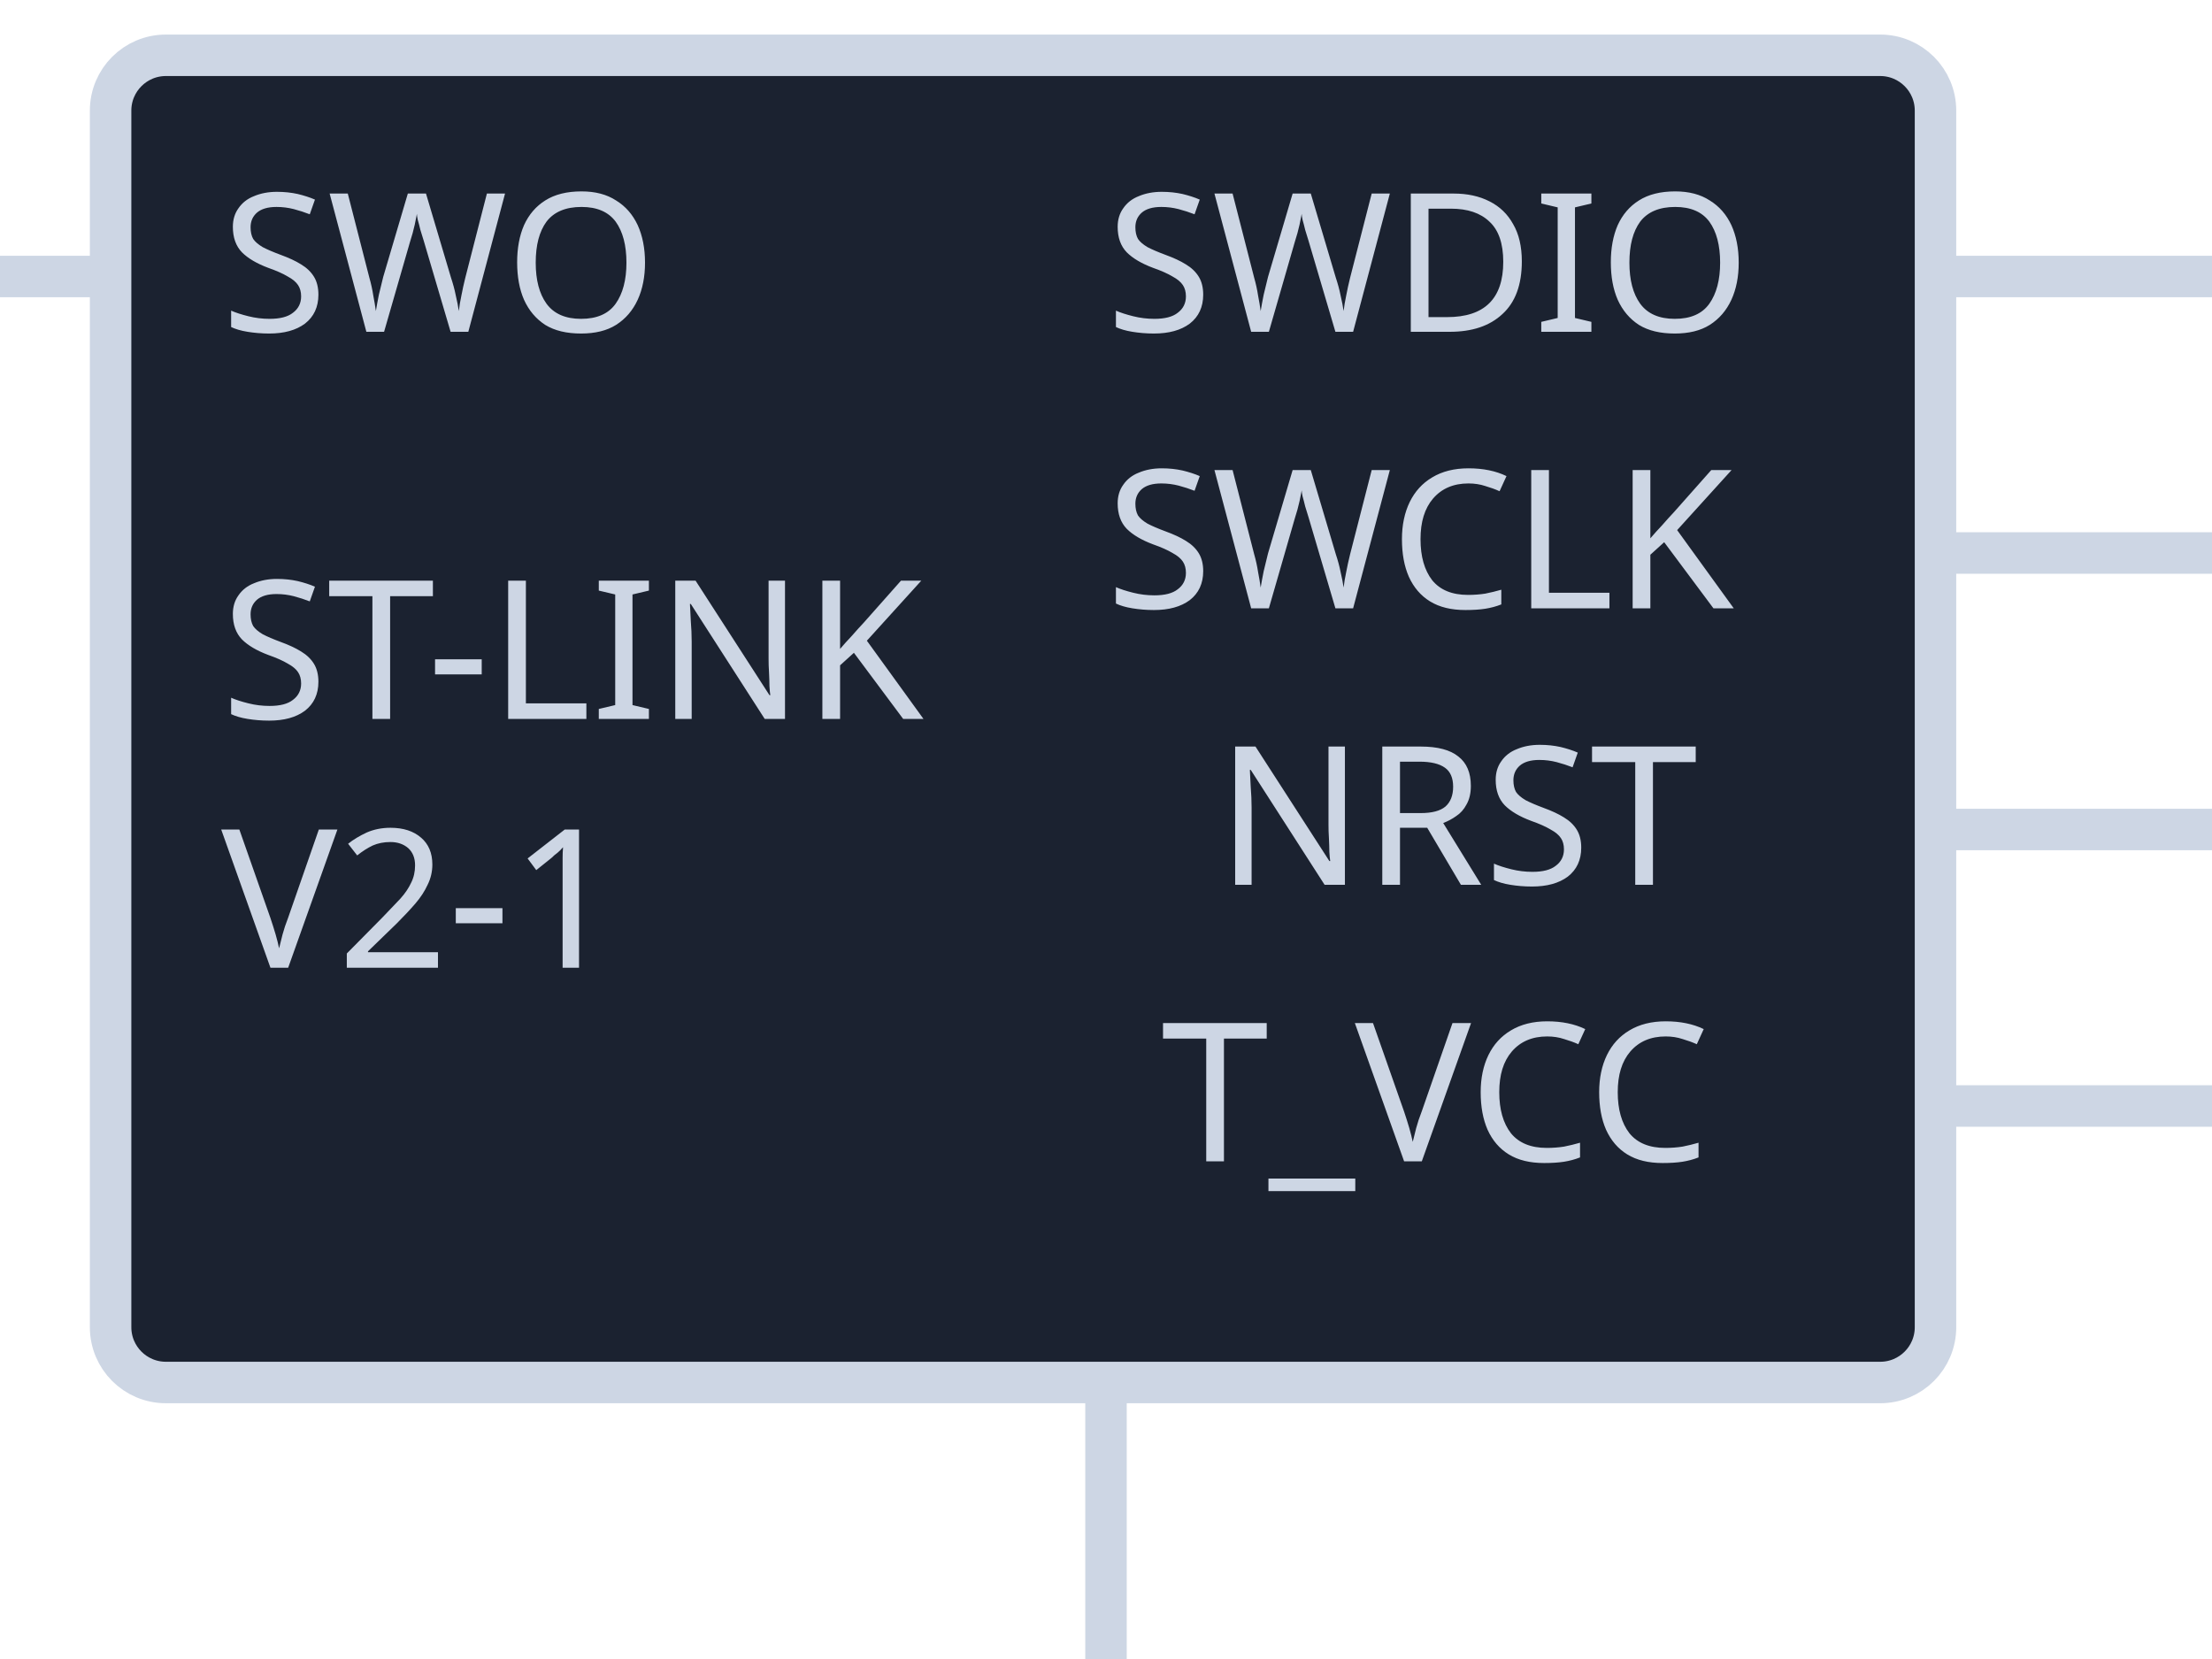
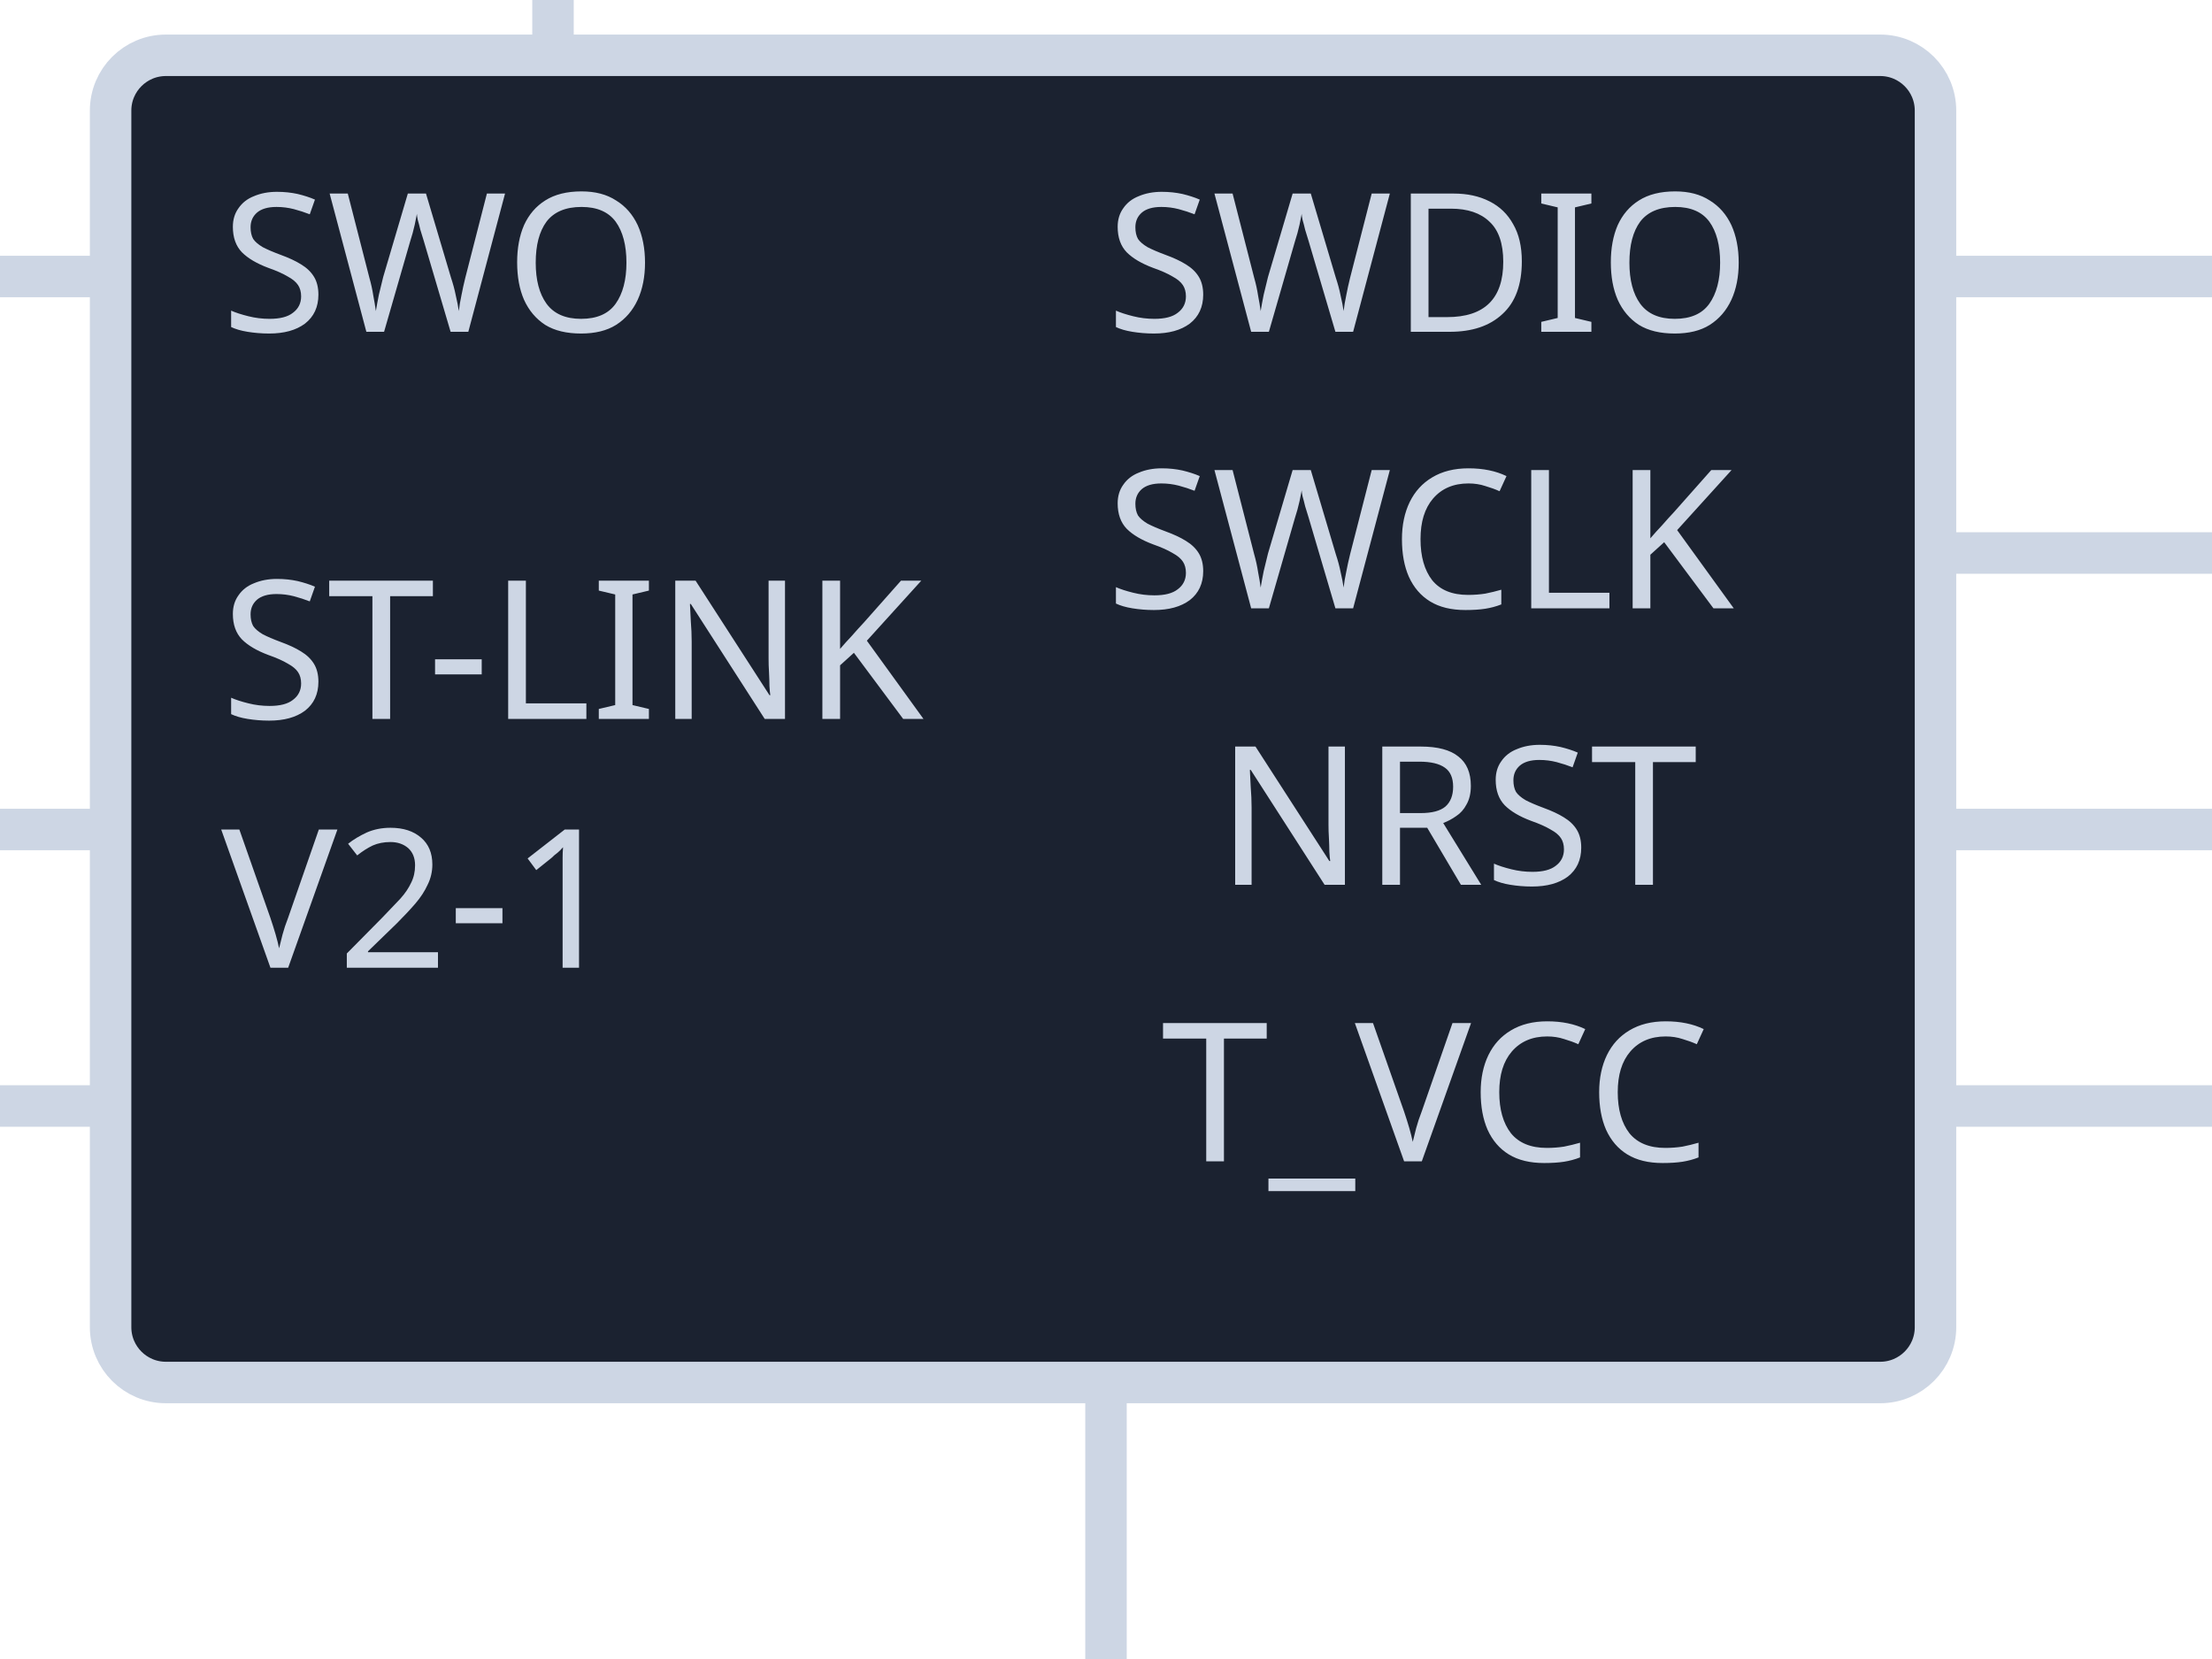
<svg xmlns="http://www.w3.org/2000/svg" viewBox="0 0 80 60" width="80" height="60" data-grid="10">
  <style>.s{stroke:var(--symbol-stroke,#cdd6e4);fill:none;stroke-width:1.5;stroke-linecap:round;stroke-linejoin:round}.f{stroke:var(--symbol-stroke,#cdd6e4);fill:var(--symbol-fill,#1b2230);stroke-width:1.5;stroke-linejoin:round}.t{fill:var(--symbol-stroke,#cdd6e4);font-family:sans-serif;font-size:7px}</style>
  <line class="s" id="pin-swdio" x1="80" y1="10" x2="70" y2="10" />
  <line class="s" id="pin-swclk" x1="80" y1="20" x2="70" y2="20" />
  <line class="s" id="pin-nrst" x1="80" y1="30" x2="70" y2="30" />
  <line class="s" id="pin-t_vcc" x1="80" y1="40" x2="70" y2="40" />
  <line class="s" id="pin-swo" x1="0" y1="10" x2="4" y2="10" />
+   <line class="s" id="pin-usb_dp" x1="0" y1="30" x2="4" y2="30" />
+   <line class="s" id="pin-usb_dm" x1="0" y1="40" x2="4" y2="40" />
+   <line class="s" id="pin-vbus" x1="20" y1="0" x2="20" y2="2" />
  <line class="s" id="pin-gnd" x1="40" y1="60" x2="40" y2="50" />
  <rect class="f" x="4" y="2" width="66" height="48" rx="2" />
  <text class="t" x="8" y="12">SWO</text>
  <text class="t" x="8" y="26">ST-LINK</text>
  <text class="t" x="8" y="35">V2-1</text>
  <text class="t" x="40" y="12">SWDIO</text>
  <text class="t" x="40" y="22">SWCLK</text>
  <text class="t" x="44" y="32">NRST</text>
  <text class="t" x="42" y="42">T_VCC</text>
</svg>
